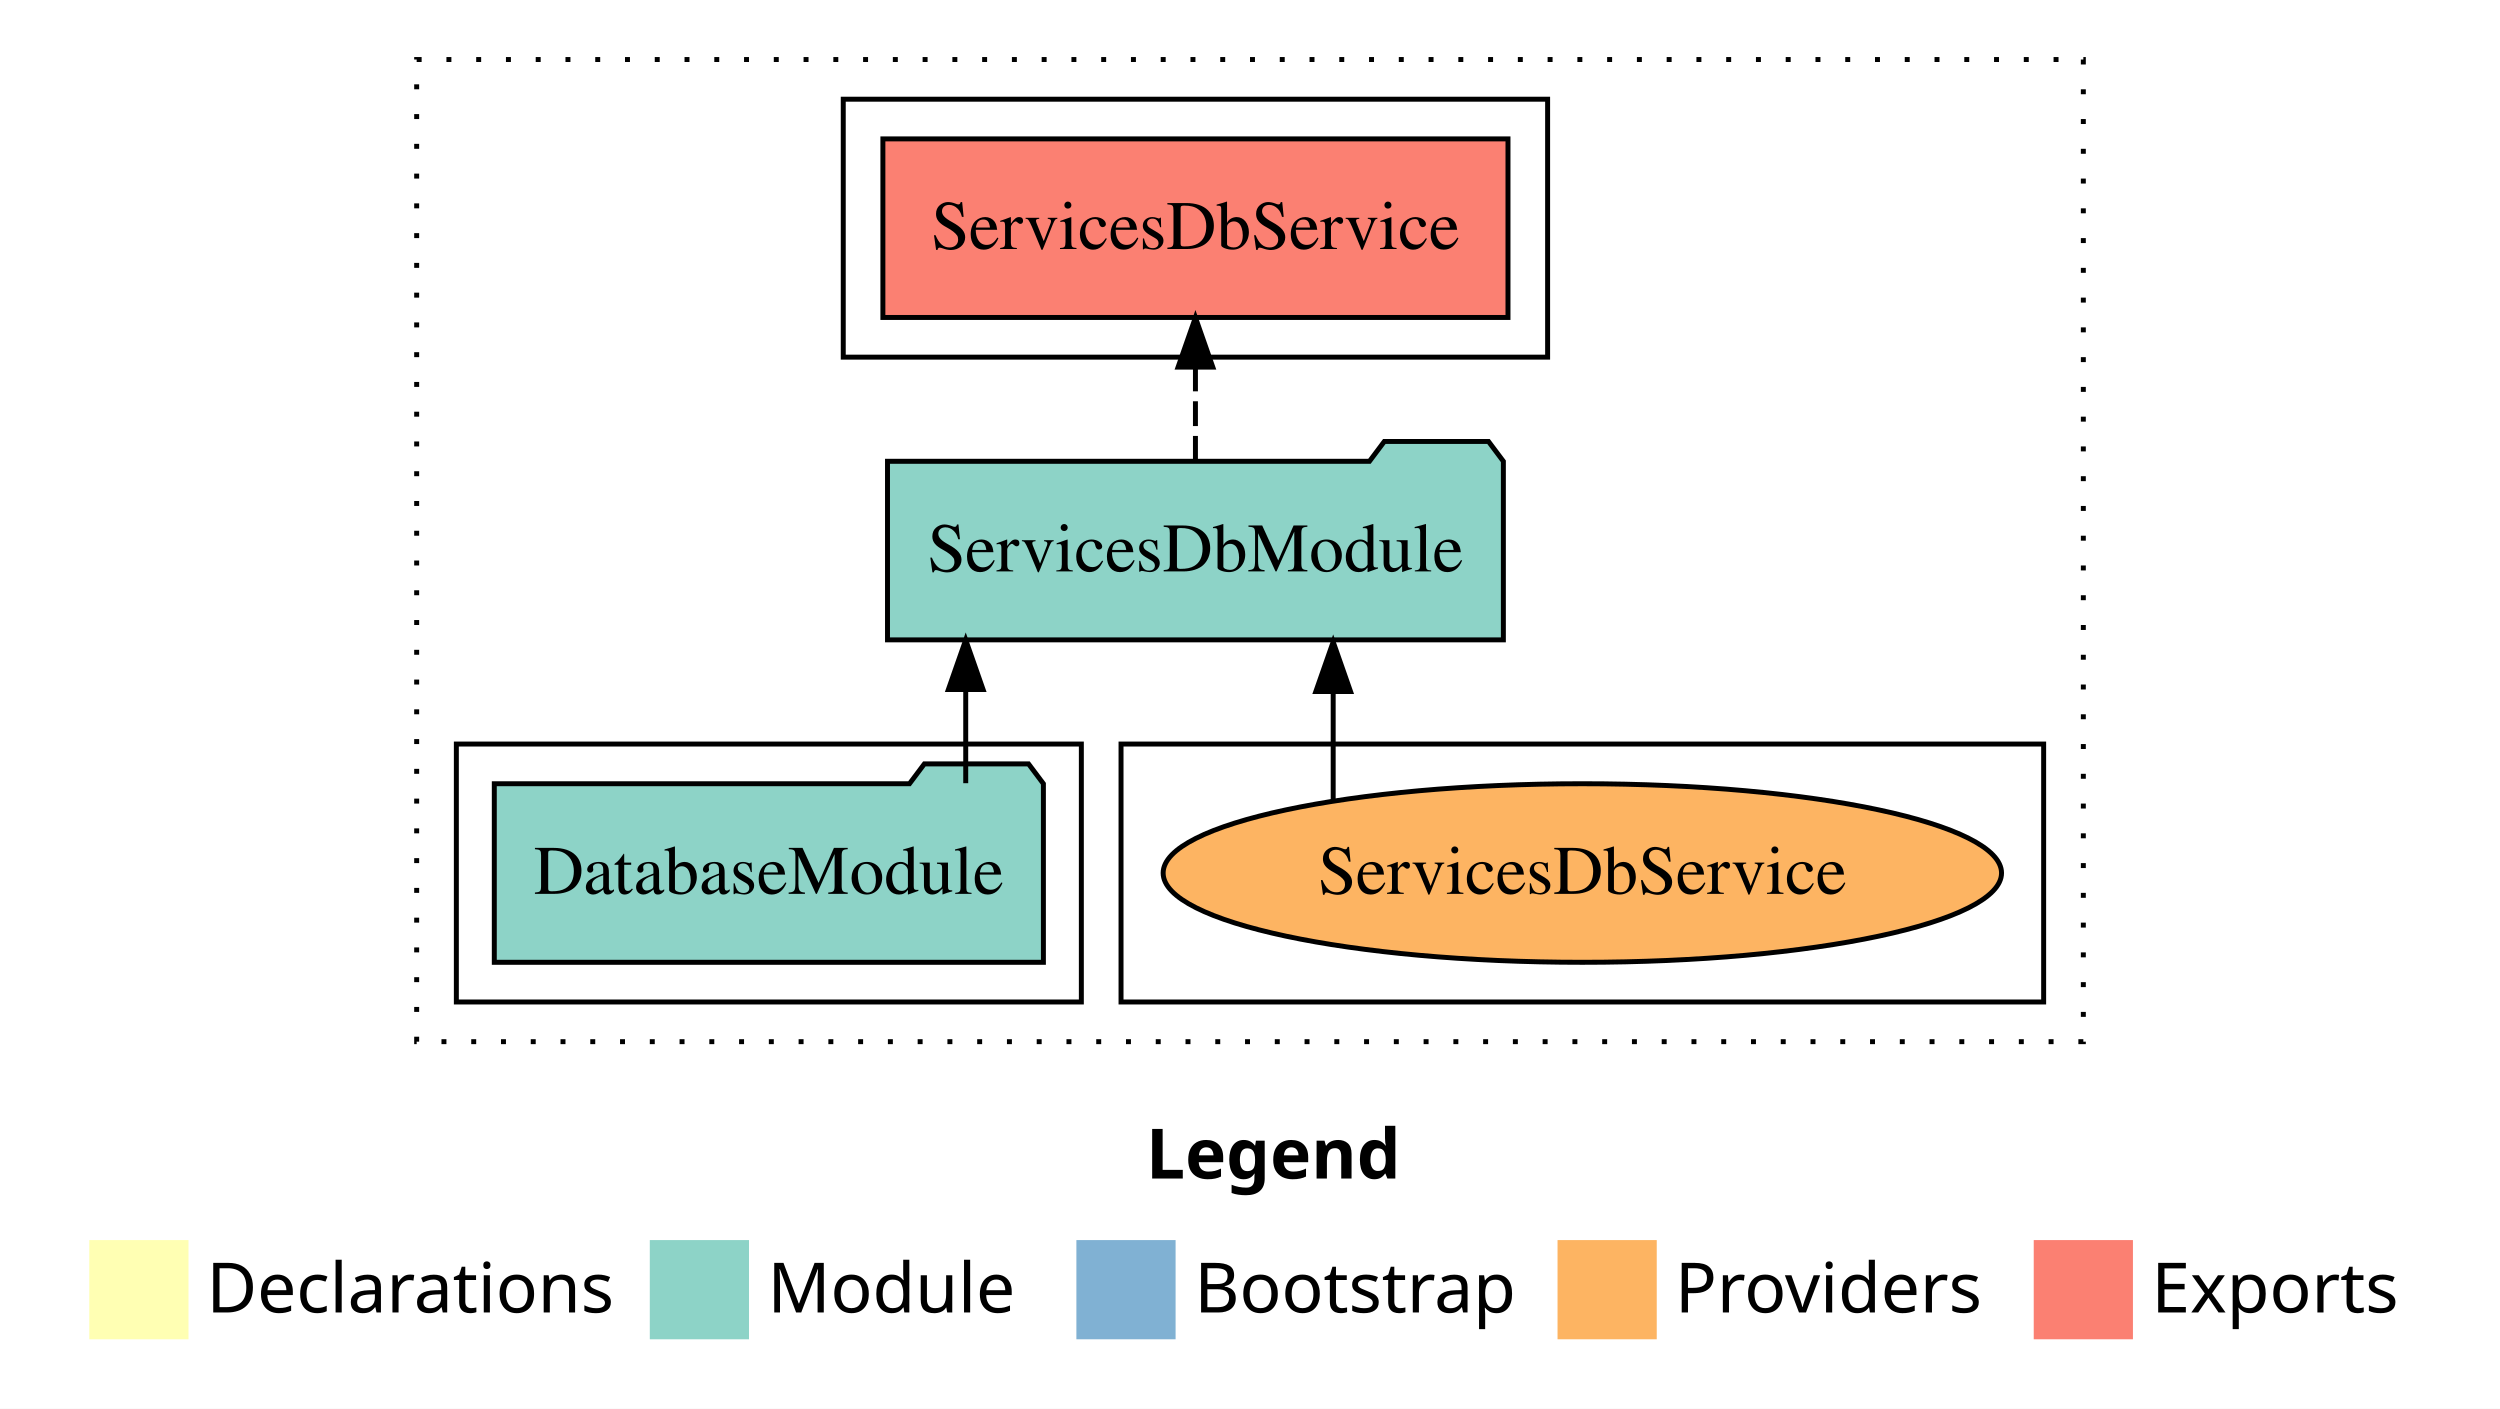
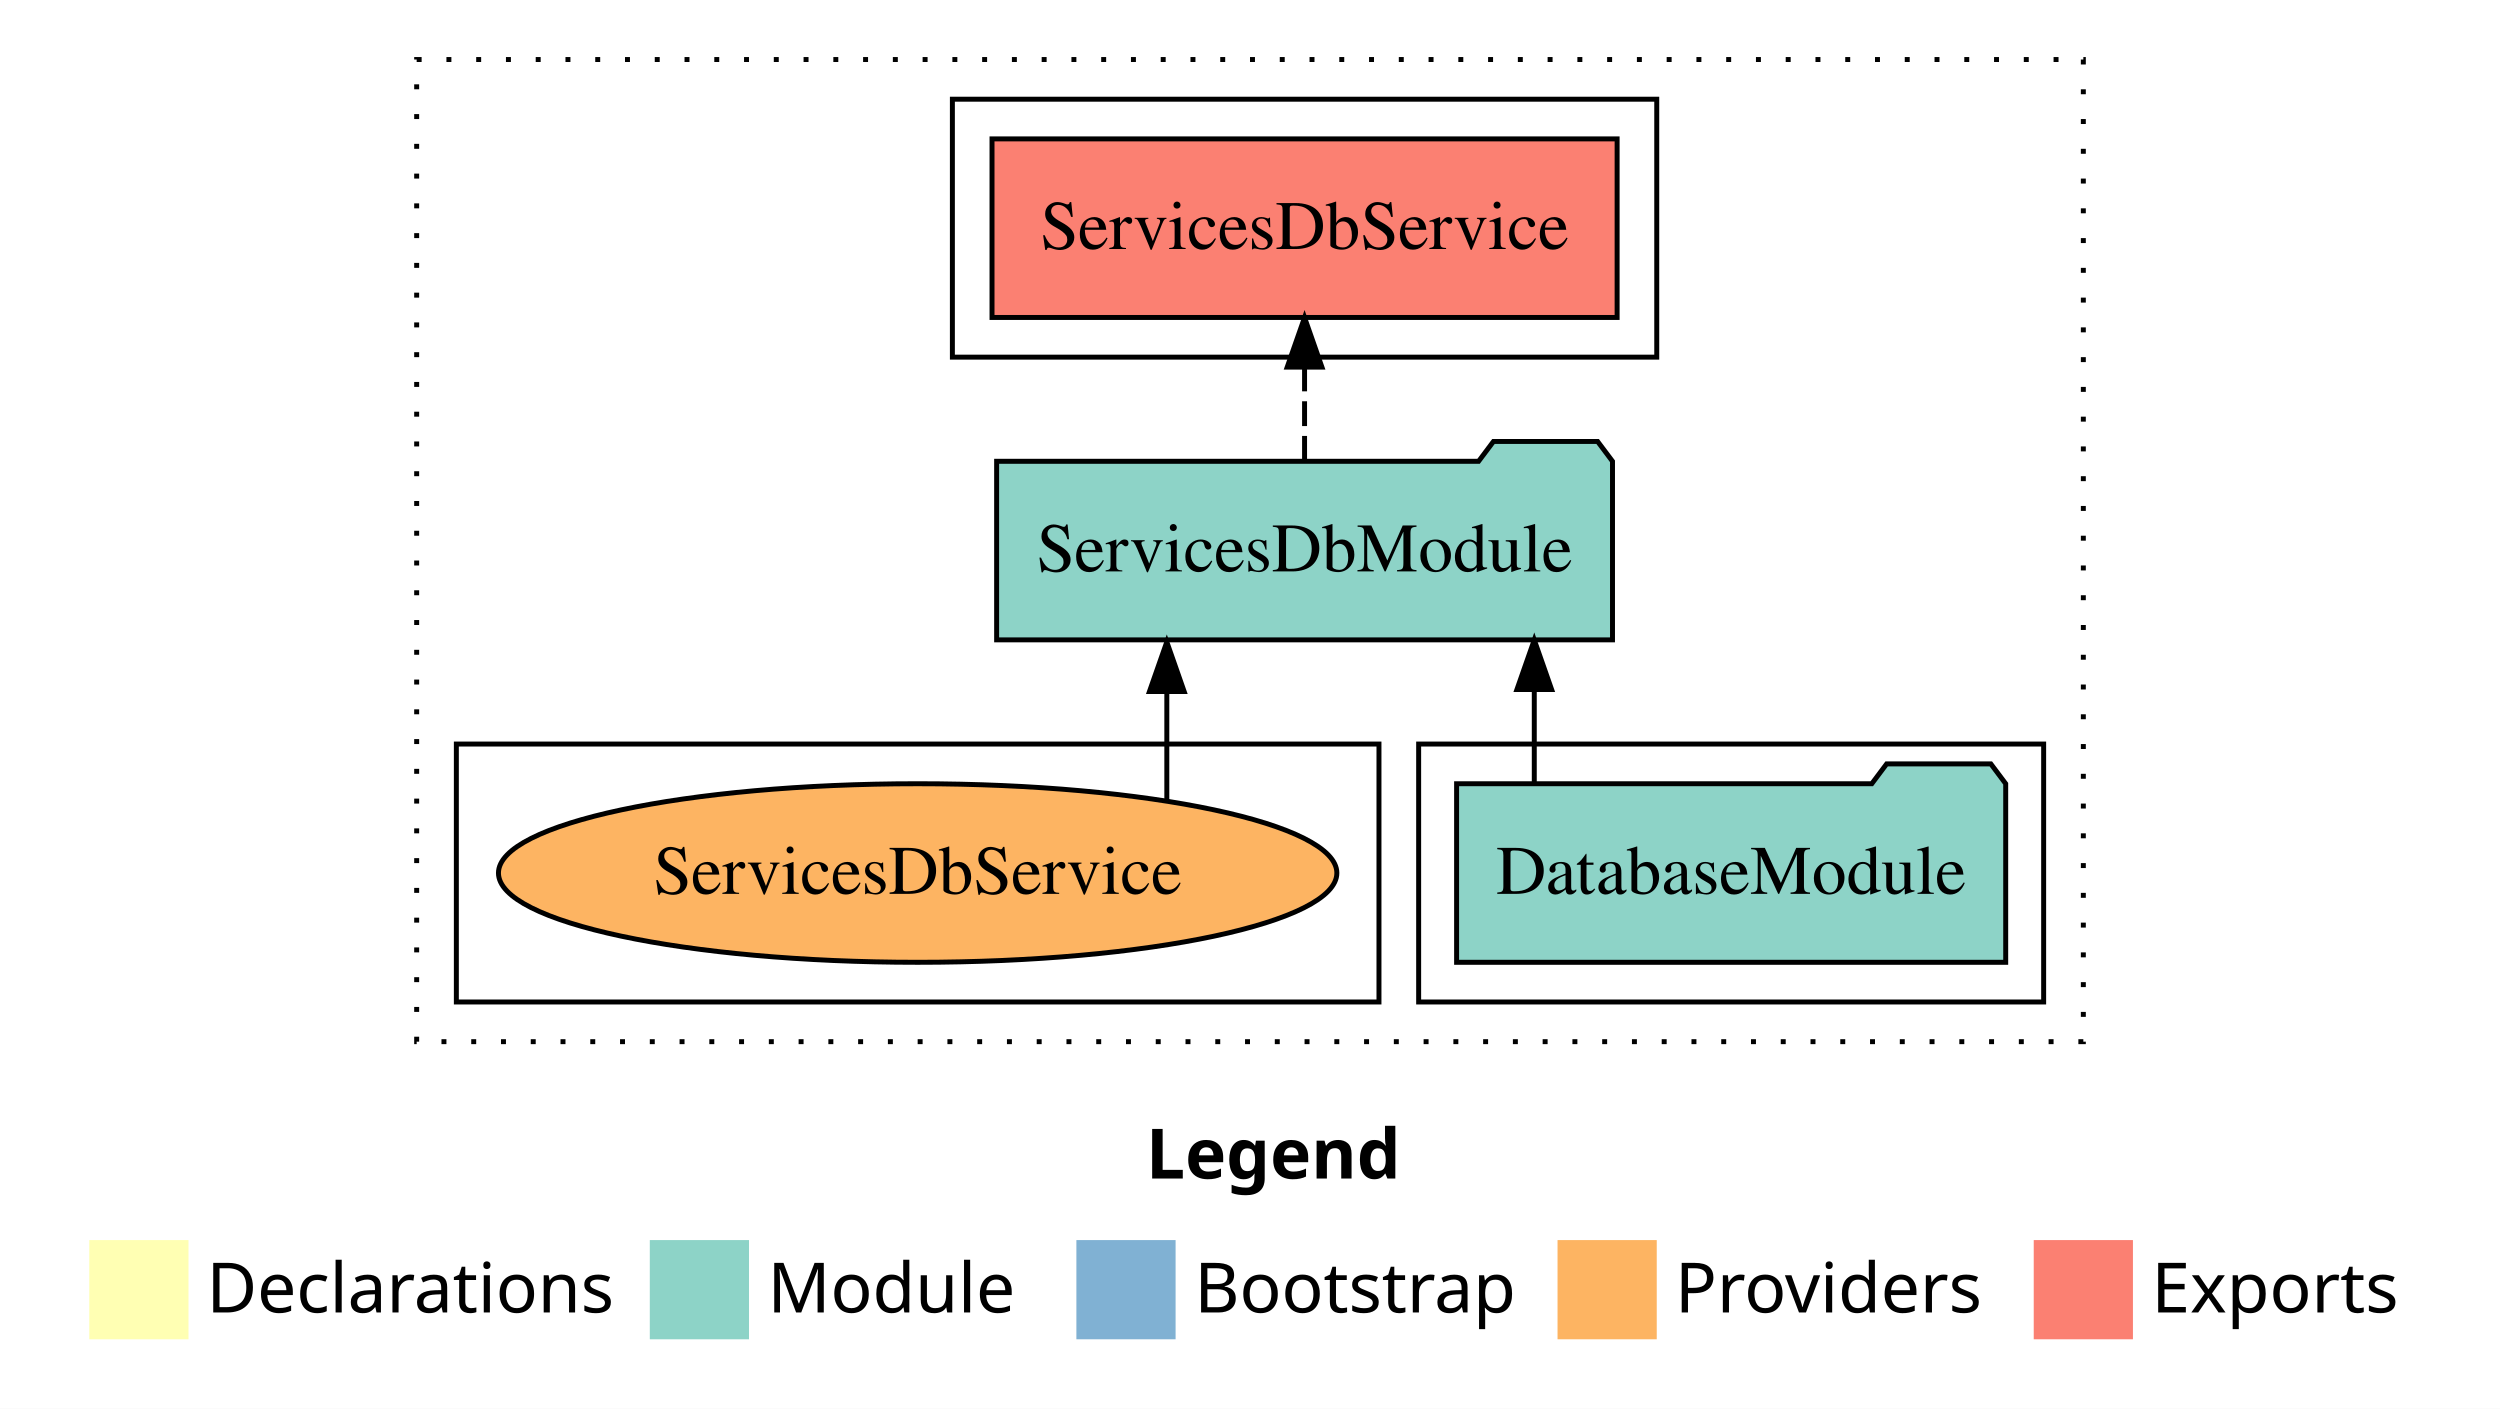
<svg xmlns="http://www.w3.org/2000/svg" width="504pt" height="284pt" viewBox="0.00 0.00 504.00 284.00">
  <g id="graph0" class="graph" transform="scale(1 1) rotate(0) translate(4 280)">
    <polygon fill="white" stroke="transparent" points="-4,4 -4,-280 500,-280 500,4 -4,4" />
    <text text-anchor="start" x="227.01" y="-42.4" font-family="Times-12" font-weight="bold" font-size="14.00">Legend</text>
    <polygon fill="#ffffb3" stroke="transparent" points="14,-10 14,-30 34,-30 34,-10 14,-10" />
    <text text-anchor="start" x="37.63" y="-15.4" font-family="Times-12" font-size="14.00">  Declarations</text>
    <polygon fill="#8dd3c7" stroke="transparent" points="127,-10 127,-30 147,-30 147,-10 127,-10" />
    <text text-anchor="start" x="150.73" y="-15.4" font-family="Times-12" font-size="14.00">  Module</text>
    <polygon fill="#80b1d3" stroke="transparent" points="213,-10 213,-30 233,-30 233,-10 213,-10" />
    <text text-anchor="start" x="236.78" y="-15.4" font-family="Times-12" font-size="14.00">  Bootstrap</text>
    <polygon fill="#fdb462" stroke="transparent" points="310,-10 310,-30 330,-30 330,-10 310,-10" />
    <text text-anchor="start" x="333.67" y="-15.4" font-family="Times-12" font-size="14.00">  Providers</text>
    <polygon fill="#fb8072" stroke="transparent" points="406,-10 406,-30 426,-30 426,-10 406,-10" />
    <text text-anchor="start" x="429.73" y="-15.4" font-family="Times-12" font-size="14.00">  Exports</text>
    <g id="clust1" class="cluster">
      <polygon fill="none" stroke="black" stroke-dasharray="1,5" points="80,-70 80,-268 416,-268 416,-70 80,-70" />
    </g>
-     <g id="clust6" class="cluster">
-       <polygon fill="none" stroke="black" points="222,-78 222,-130 408,-130 408,-78 222,-78" />
+     <g id="clust3" class="cluster">
+       <polygon fill="none" stroke="black" points="282,-78 282,-130 408,-130 408,-78 282,-78" />
    </g>
    <g id="clust4" class="cluster">
-       <polygon fill="none" stroke="black" points="166,-208 166,-260 308,-260 308,-208 166,-208" />
+       <polygon fill="none" stroke="black" points="188,-208 188,-260 330,-260 330,-208 188,-208" />
    </g>
-     <g id="clust3" class="cluster">
-       <polygon fill="none" stroke="black" points="88,-78 88,-130 214,-130 214,-78 88,-78" />
+     <g id="clust6" class="cluster">
+       <polygon fill="none" stroke="black" points="88,-78 88,-130 274,-130 274,-78 88,-78" />
    </g>
    <g id="node1" class="node">
-       <polygon fill="#8dd3c7" stroke="black" points="206.35,-122 203.35,-126 182.35,-126 179.35,-122 95.65,-122 95.65,-86 206.35,-86 206.35,-122" />
-       <text text-anchor="middle" x="151" y="-99.8" font-family="Times,serif" font-size="14.00">DatabaseModule</text>
+       <polygon fill="#8dd3c7" stroke="black" points="400.35,-122 397.35,-126 376.35,-126 373.35,-122 289.65,-122 289.65,-86 400.35,-86 400.35,-122" />
+       <text text-anchor="middle" x="345" y="-99.8" font-family="Times,serif" font-size="14.00">DatabaseModule</text>
    </g>
    <g id="node2" class="node">
-       <polygon fill="#8dd3c7" stroke="black" points="299.08,-187 296.08,-191 275.08,-191 272.08,-187 174.92,-187 174.92,-151 299.08,-151 299.08,-187" />
-       <text text-anchor="middle" x="237" y="-164.8" font-family="Times,serif" font-size="14.00">ServicesDbModule</text>
+       <polygon fill="#8dd3c7" stroke="black" points="321.08,-187 318.08,-191 297.08,-191 294.08,-187 196.92,-187 196.92,-151 321.08,-151 321.08,-187" />
+       <text text-anchor="middle" x="259" y="-164.8" font-family="Times,serif" font-size="14.00">ServicesDbModule</text>
    </g>
    <g id="edge1" class="edge">
-       <path fill="none" stroke="black" d="M190.69,-122.11C190.69,-122.11 190.69,-140.99 190.69,-140.99" />
-       <polygon fill="black" stroke="black" points="187.19,-140.99 190.69,-150.99 194.19,-140.99 187.19,-140.99" />
+       <path fill="none" stroke="black" d="M305.31,-122.11C305.31,-122.11 305.31,-140.99 305.31,-140.99" />
+       <polygon fill="black" stroke="black" points="301.81,-140.99 305.31,-150.99 308.81,-140.99 301.81,-140.99" />
    </g>
    <g id="node3" class="node">
-       <polygon fill="#fb8072" stroke="black" points="300.01,-252 173.99,-252 173.99,-216 300.01,-216 300.01,-252" />
-       <text text-anchor="middle" x="237" y="-229.8" font-family="Times,serif" font-size="14.00">ServicesDbService </text>
+       <polygon fill="#fb8072" stroke="black" points="322.01,-252 195.99,-252 195.99,-216 322.01,-216 322.01,-252" />
+       <text text-anchor="middle" x="259" y="-229.8" font-family="Times,serif" font-size="14.00">ServicesDbService </text>
    </g>
    <g id="edge2" class="edge">
-       <path fill="none" stroke="black" stroke-dasharray="5,2" d="M237,-187.11C237,-187.11 237,-205.99 237,-205.99" />
-       <polygon fill="black" stroke="black" points="233.5,-205.99 237,-215.99 240.5,-205.99 233.5,-205.99" />
+       <path fill="none" stroke="black" stroke-dasharray="5,2" d="M259,-187.11C259,-187.11 259,-205.99 259,-205.99" />
+       <polygon fill="black" stroke="black" points="255.5,-205.99 259,-215.99 262.5,-205.99 255.5,-205.99" />
    </g>
    <g id="node4" class="node">
-       <ellipse fill="#fdb462" stroke="black" cx="315" cy="-104" rx="84.51" ry="18" />
-       <text text-anchor="middle" x="315" y="-99.8" font-family="Times,serif" font-size="14.00">ServicesDbService</text>
+       <ellipse fill="#fdb462" stroke="black" cx="181" cy="-104" rx="84.51" ry="18" />
+       <text text-anchor="middle" x="181" y="-99.8" font-family="Times,serif" font-size="14.00">ServicesDbService</text>
    </g>
    <g id="edge3" class="edge">
-       <path fill="none" stroke="black" d="M264.77,-118.75C264.77,-118.75 264.77,-140.59 264.77,-140.59" />
-       <polygon fill="black" stroke="black" points="261.27,-140.59 264.77,-150.59 268.27,-140.59 261.27,-140.59" />
+       <path fill="none" stroke="black" d="M231.23,-118.75C231.23,-118.75 231.23,-140.59 231.23,-140.59" />
+       <polygon fill="black" stroke="black" points="227.73,-140.59 231.23,-150.59 234.73,-140.59 227.73,-140.59" />
    </g>
  </g>
</svg>
